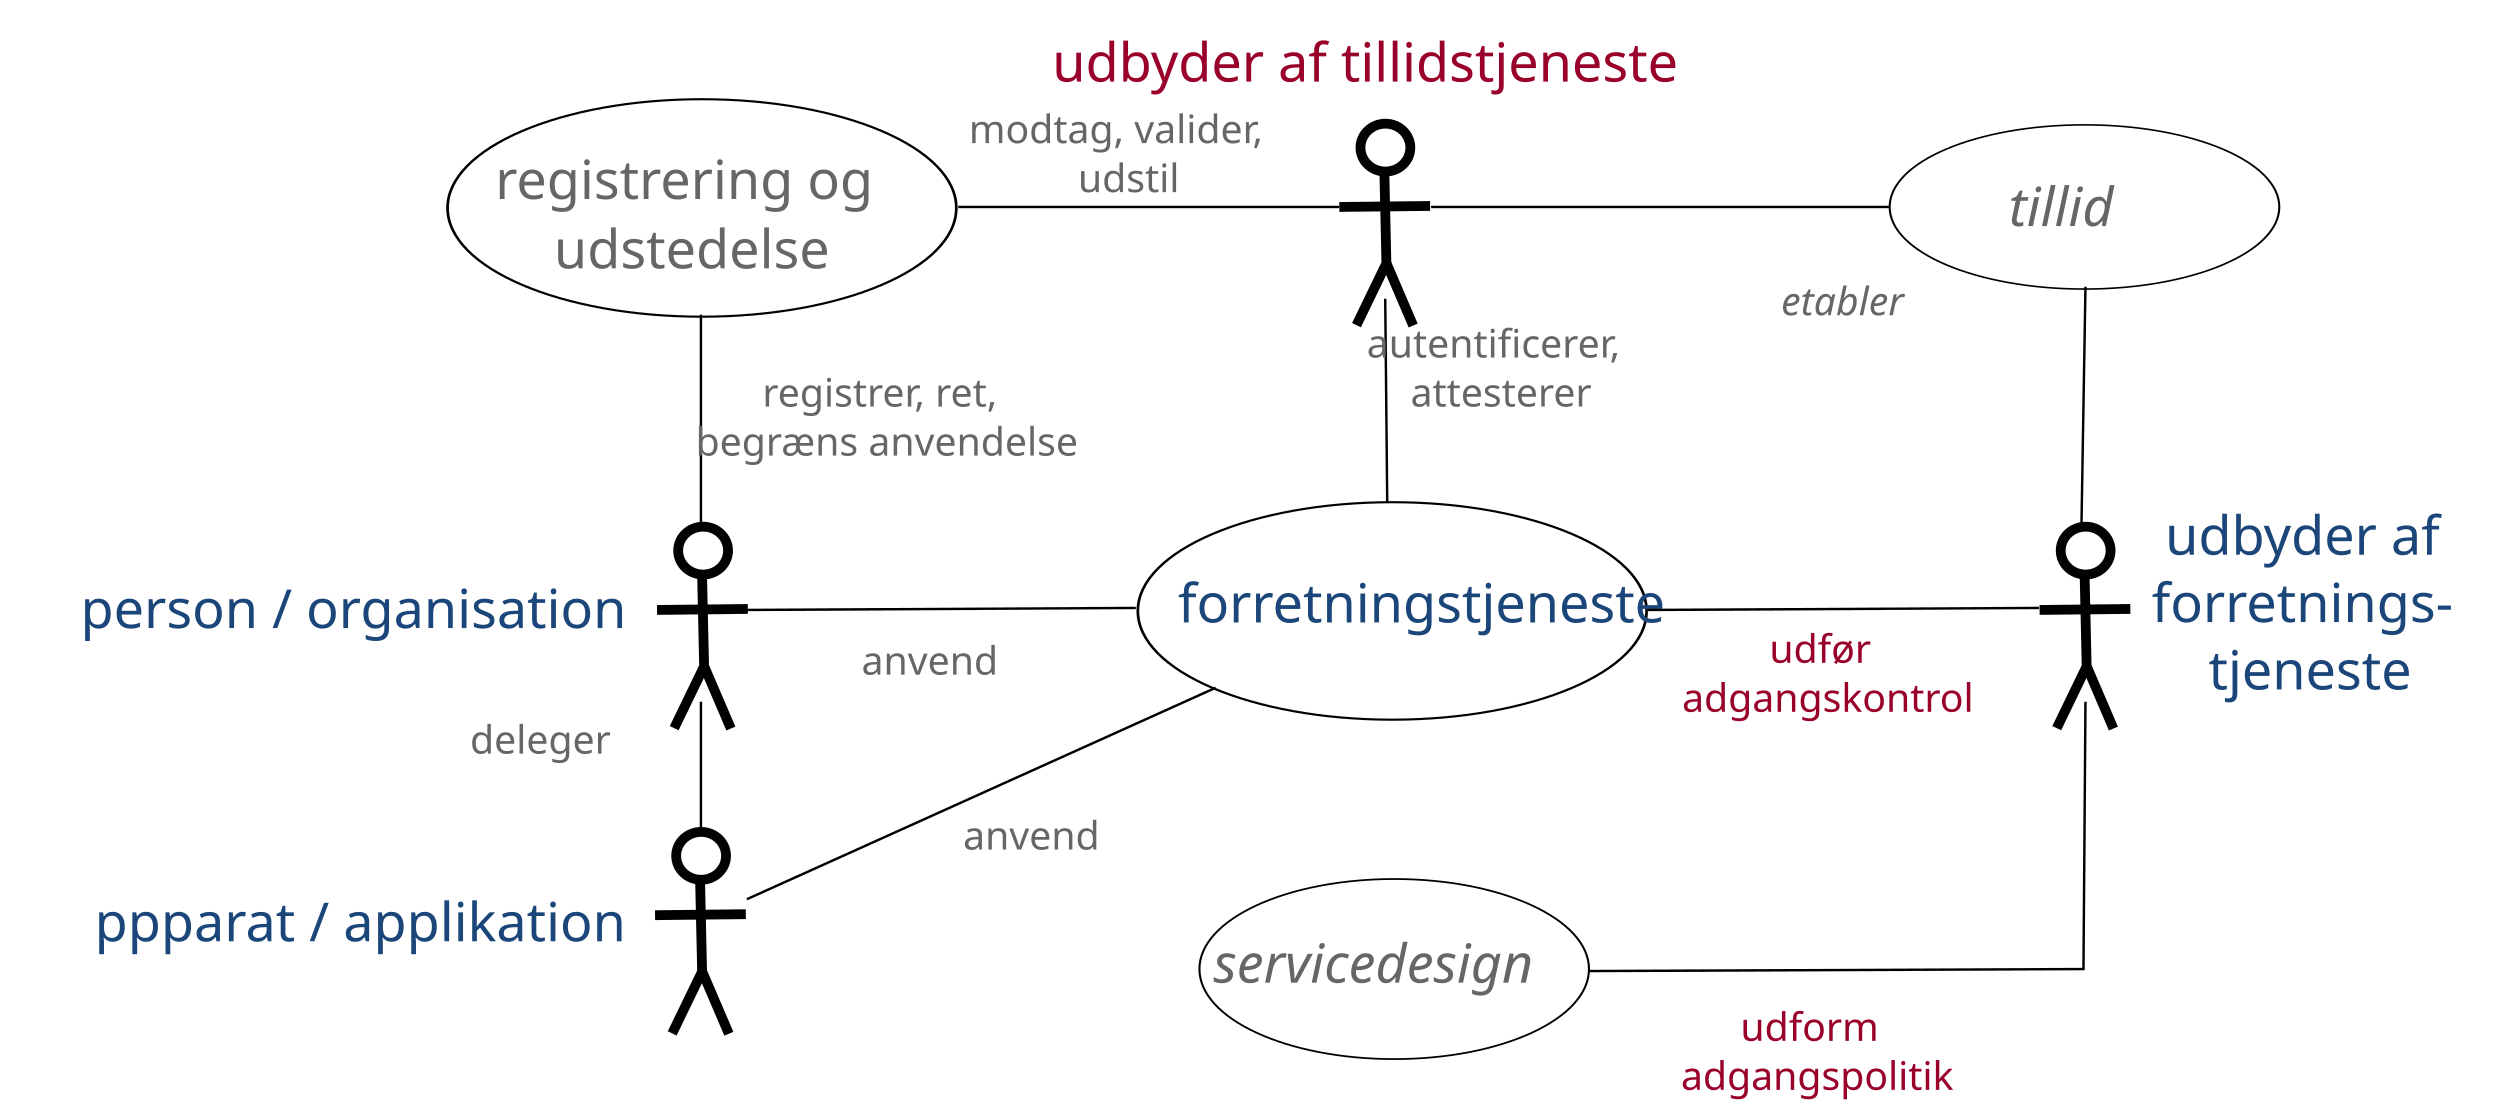
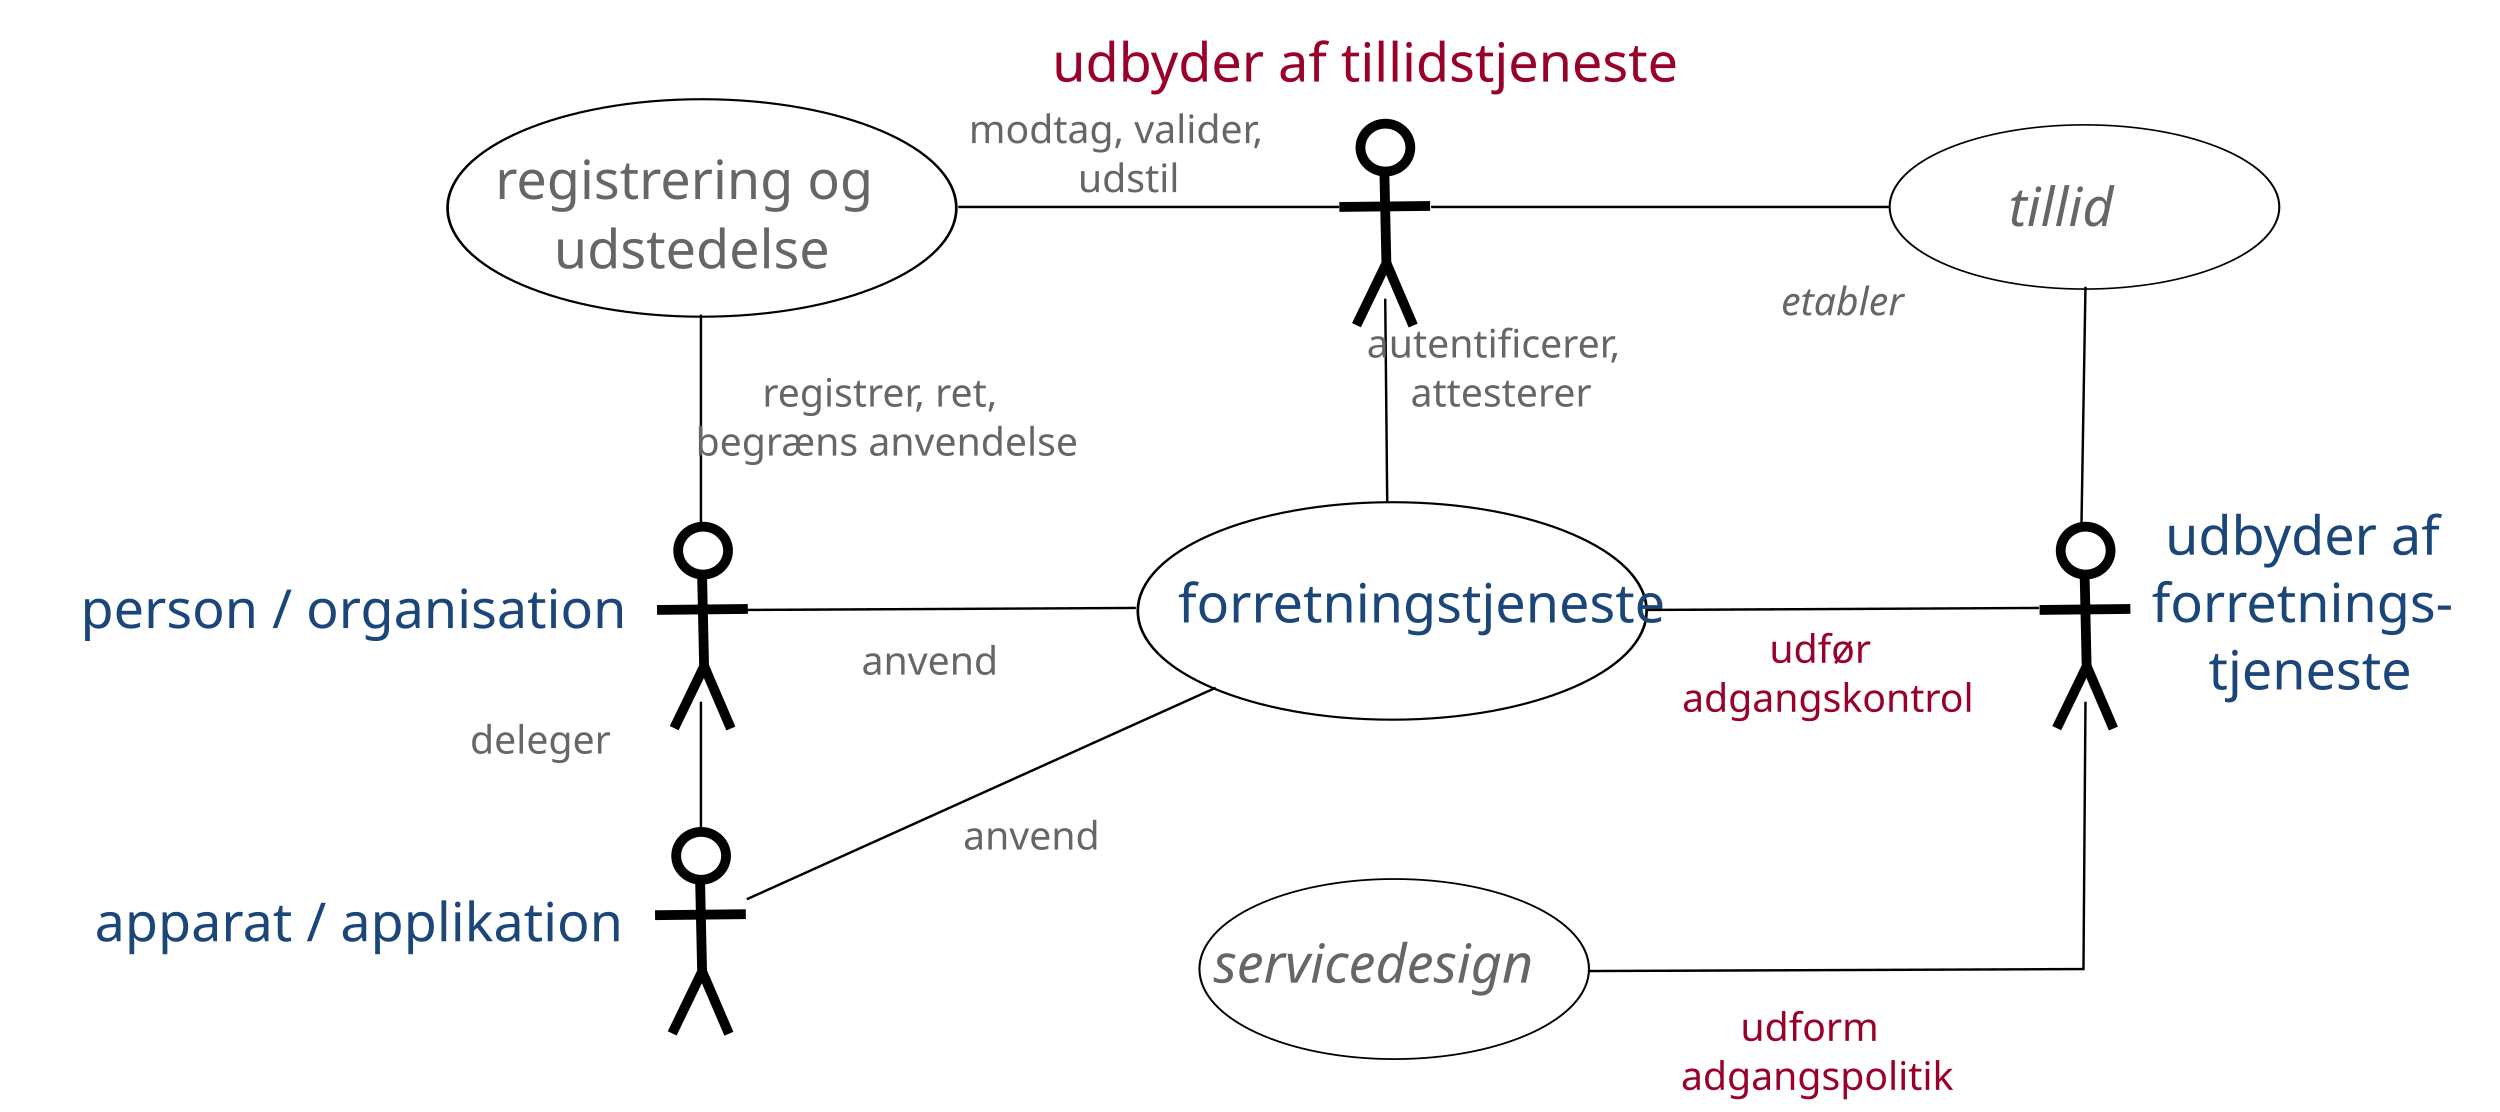
<svg xmlns="http://www.w3.org/2000/svg" width="270mm" height="120mm" id="svg2985" version="1.1">
  <defs id="defs2987">
    </defs>
  <g id="layer1">
    <rect style="fill:#ffffff;stroke-width:0.945;stroke-linecap:round;paint-order:markers stroke fill" id="rect1" width="1027.275" height="469.875" x="-2.303" y="-9.213" />
    <g id="g3280" transform="translate(-2.97793,-122.9656)">
      <path style="fill:none;stroke:#000000;stroke-width:4;stroke-linecap:butt;stroke-linejoin:miter;stroke-opacity:1" d="m 271.176,371.94 37.053,-0.407" id="path3282" />
      <g id="g3284" transform="translate(-120.9298,405.1254)">
        <g transform="translate(-41.45953,-164.6865)" id="g3286">
          <path d="m 462.546,107.279 c 0,5.397 -4.557,9.772 -10.179,9.772 -5.622,0 -10.179,-4.375 -10.179,-9.772 0,-5.397 4.557,-9.772 10.179,-9.772 5.622,0 10.179,4.375 10.179,9.772 z" id="path3288" style="opacity:0.99;fill:none;stroke:#000000;stroke-width:4;stroke-linecap:square;stroke-linejoin:miter;stroke-miterlimit:4;stroke-opacity:1;stroke-dasharray:none;stroke-dashoffset:0" />
          <path id="path3290" d="m 451.96,117.865 0.814,36.645 -12.215,25.245" style="fill:none;stroke:#000000;stroke-width:4;stroke-linecap:butt;stroke-linejoin:miter;stroke-opacity:1" />
          <path id="path3292" d="m 452.915,154.741 10.781,25.162" style="fill:none;stroke:#000000;stroke-width:4;stroke-linecap:butt;stroke-linejoin:miter;stroke-opacity:1" />
        </g>
      </g>
    </g>
    <g transform="translate(275.527,-287.4627)" id="g3294">
      <path id="path3296" d="m 271.176,371.94 37.053,-0.407" style="fill:none;stroke:#000000;stroke-width:4;stroke-linecap:butt;stroke-linejoin:miter;stroke-opacity:1" />
      <g transform="translate(-120.9298,405.1254)" id="g3298">
        <g id="g3300" transform="translate(-41.45953,-164.6865)">
          <path style="opacity:0.99;fill:none;stroke:#000000;stroke-width:4;stroke-linecap:square;stroke-linejoin:miter;stroke-miterlimit:4;stroke-opacity:1;stroke-dasharray:none;stroke-dashoffset:0" id="path3302" d="m 462.546,107.279 c 0,5.397 -4.557,9.772 -10.179,9.772 -5.622,0 -10.179,-4.375 -10.179,-9.772 0,-5.397 4.557,-9.772 10.179,-9.772 5.622,0 10.179,4.375 10.179,9.772 z" />
          <path style="fill:none;stroke:#000000;stroke-width:4;stroke-linecap:butt;stroke-linejoin:miter;stroke-opacity:1" d="m 451.96,117.865 0.814,36.645 -12.215,25.245" id="path3304" />
          <path style="fill:none;stroke:#000000;stroke-width:4;stroke-linecap:butt;stroke-linejoin:miter;stroke-opacity:1" d="m 452.915,154.741 10.781,25.162" id="path3306" />
        </g>
      </g>
    </g>
    <g id="g3308" transform="translate(561.3611,-122.9656)">
      <path style="fill:none;stroke:#000000;stroke-width:4;stroke-linecap:butt;stroke-linejoin:miter;stroke-opacity:1" d="m 271.176,371.94 37.053,-0.407" id="path3310" />
      <g id="g3312" transform="translate(-120.9298,405.1254)">
        <g transform="translate(-41.45953,-164.6865)" id="g3314">
          <path d="m 462.546,107.279 c 0,5.397 -4.557,9.772 -10.179,9.772 -5.622,0 -10.179,-4.375 -10.179,-9.772 0,-5.397 4.557,-9.772 10.179,-9.772 5.622,0 10.179,4.375 10.179,9.772 z" id="path3316" style="opacity:0.99;fill:none;stroke:#000000;stroke-width:4;stroke-linecap:square;stroke-linejoin:miter;stroke-miterlimit:4;stroke-opacity:1;stroke-dasharray:none;stroke-dashoffset:0" />
          <path id="path3318" d="m 451.96,117.865 0.814,36.645 -12.215,25.245" style="fill:none;stroke:#000000;stroke-width:4;stroke-linecap:butt;stroke-linejoin:miter;stroke-opacity:1" />
          <path id="path3320" d="m 452.915,154.741 10.781,25.162" style="fill:none;stroke:#000000;stroke-width:4;stroke-linecap:butt;stroke-linejoin:miter;stroke-opacity:1" />
        </g>
      </g>
    </g>
    <g transform="translate(-3.792272,1.628687)" id="g3322">
      <path id="path3324" d="m 271.176,371.94 37.053,-0.407" style="fill:none;stroke:#000000;stroke-width:4;stroke-linecap:butt;stroke-linejoin:miter;stroke-opacity:1" />
      <g transform="translate(-120.9298,405.1254)" id="g3326">
        <g id="g3328" transform="translate(-41.45953,-164.6865)">
          <path style="opacity:0.99;fill:none;stroke:#000000;stroke-width:4;stroke-linecap:square;stroke-linejoin:miter;stroke-miterlimit:4;stroke-opacity:1;stroke-dasharray:none;stroke-dashoffset:0" id="path3330" d="m 462.546,107.279 c 0,5.397 -4.557,9.772 -10.179,9.772 -5.622,0 -10.179,-4.375 -10.179,-9.772 0,-5.397 4.557,-9.772 10.179,-9.772 5.622,0 10.179,4.375 10.179,9.772 z" />
          <path style="fill:none;stroke:#000000;stroke-width:4;stroke-linecap:butt;stroke-linejoin:miter;stroke-opacity:1" d="m 451.96,117.865 0.814,36.645 -12.215,25.245" id="path3332" />
          <path style="fill:none;stroke:#000000;stroke-width:4;stroke-linecap:butt;stroke-linejoin:miter;stroke-opacity:1" d="m 452.915,154.741 10.781,25.162" id="path3334" />
        </g>
      </g>
    </g>
    <path style="fill:none;stroke:#000000;stroke-width:1px;stroke-linecap:butt;stroke-linejoin:miter;stroke-opacity:1" d="m 286.113,128.452 0,86.32" id="path3336" />
    <path style="fill:none;stroke:#000000;stroke-width:1px;stroke-linecap:butt;stroke-linejoin:miter;stroke-opacity:1" d="m 391.164,84.477 155.539,0" id="path3340" />
    <path style="fill:none;stroke:#000000;stroke-width:1px;stroke-linecap:butt;stroke-linejoin:miter;stroke-opacity:1" d="m 584.163,84.477 187.299,0" id="path3344" />
    <path style="fill:none;stroke:#000000;stroke-width:1px;stroke-linecap:butt;stroke-linejoin:miter;stroke-opacity:1" d="m 565.433,121.937 0.814,83.063" id="path3348" />
    <path style="fill:none;stroke:#000000;stroke-width:1px;stroke-linecap:butt;stroke-linejoin:miter;stroke-opacity:1" d="m 851.267,117.051 -1.629,96.907" id="path3352" />
    <path style="fill:none;stroke:#000000;stroke-width:1px;stroke-linecap:butt;stroke-linejoin:miter;stroke-opacity:1" d="M 851.267,286.434 850.452,395.556 648.496,396.37" id="path4132" />
    <path style="fill:none;stroke:#000000;stroke-width:1px;stroke-linecap:butt;stroke-linejoin:miter;stroke-opacity:1" d="M 304.029,248.975 463.64,248.16" id="path4136" />
    <path style="fill:none;stroke:#000000;stroke-width:1px;stroke-linecap:butt;stroke-linejoin:miter;stroke-opacity:1" d="M 304.843,367.054 496.214,280.734" id="path4140" />
    <path style="fill:none;stroke:#000000;stroke-width:0.999;stroke-linecap:square;stroke-linejoin:miter;stroke-miterlimit:4;stroke-opacity:1;stroke-dasharray:none;stroke-dashoffset:0" id="path4144" d="m 673.461,255.489 a 93.242,50.489 0 1 1 -186.484,0 93.242,50.489 0 1 1 186.484,0 z" transform="matrix(1.113594,0,0,0.8791367,-77.84487,24.77171)" />
    <path transform="matrix(1.113594,0,0,0.8791367,-359.6072,-139.7254)" d="m 673.461,255.489 a 93.242,50.489 0 1 1 -186.484,0 93.242,50.489 0 1 1 186.484,0 z" id="path4148" style="fill:none;stroke:#000000;stroke-width:0.999;stroke-linecap:square;stroke-linejoin:miter;stroke-miterlimit:4;stroke-opacity:1;stroke-dasharray:none;stroke-dashoffset:0" />
    <path transform="matrix(0.8528552,0,0,0.6637406,356.0172,-85.10115)" d="m 673.461,255.489 a 93.242,50.489 0 1 1 -186.484,0 93.242,50.489 0 1 1 186.484,0 z" id="path4150" style="fill:none;stroke:#000000;stroke-width:0.999;stroke-linecap:square;stroke-linejoin:miter;stroke-miterlimit:4;stroke-opacity:1;stroke-dasharray:none;stroke-dashoffset:0" />
    <path style="fill:none;stroke:#000000;stroke-width:0.999;stroke-linecap:square;stroke-linejoin:miter;stroke-miterlimit:4;stroke-opacity:1;stroke-dasharray:none;stroke-dashoffset:0" id="path4152" d="m 673.461,255.489 a 93.242,50.489 0 1 1 -186.484,0 93.242,50.489 0 1 1 186.484,0 z" transform="matrix(0.8526653,0,0,0.727906,74.36501,209.5839)" />
    <text xml:space="preserve" style="font-style:normal;font-weight:normal;line-height:0%;font-family:'Paralucent Medium';-inkscape-font-specification:Sans;text-align:center;letter-spacing:0px;word-spacing:0px;text-anchor:middle;fill:#000000;fill-opacity:1;stroke:none" x="290.185" y="81.22" id="text4154">
      <tspan id="tspan4156" x="290.185" y="81.22" style="font-size:22px;line-height:1.25;fill:#666666">registrering og</tspan>
      <tspan x="290.185" y="109.541" id="tspan4158" style="font-size:22px;line-height:1.25;fill:#666666">udstedelse</tspan>
    </text>
    <text id="text4160" y="92.269" x="849.147" style="font-style:normal;font-weight:normal;line-height:0%;font-family:'Paralucent Medium';-inkscape-font-specification:Sans;text-align:center;letter-spacing:0px;word-spacing:0px;text-anchor:middle;fill:#000000;fill-opacity:1;stroke:none" xml:space="preserve">
      <tspan style="font-style:oblique;font-size:22px;line-height:1.25;-inkscape-font-specification:'Paralucent Medium, Oblique';fill:#666666" id="tspan4164" y="92.269" x="849.147">tillid</tspan>
    </text>
    <text xml:space="preserve" style="font-style:normal;font-weight:normal;line-height:0%;font-family:'Paralucent Medium';-inkscape-font-specification:Sans;text-align:center;letter-spacing:0px;word-spacing:0px;text-anchor:middle;fill:#000000;fill-opacity:1;stroke:none" x="568.359" y="401.12" id="text4168">
      <tspan x="568.359" y="401.12" id="tspan4170" style="font-style:oblique;font-size:22px;line-height:1.25;-inkscape-font-specification:'Paralucent Medium, Oblique';fill:#666666">servicedesign</tspan>
    </text>
    <text xml:space="preserve" style="font-style:normal;font-weight:normal;line-height:0%;font-family:'Paralucent Medium';-inkscape-font-specification:Sans;text-align:center;letter-spacing:0px;word-spacing:0px;text-anchor:middle;fill:#3c5069;fill-opacity:1;stroke:none" x="725.92" y="208.586" id="text4172">
      <tspan x="728.395" y="208.586" id="tspan4174" style="font-style:oblique;font-size:22px;line-height:1.25;-inkscape-font-specification:'Paralucent Medium, Oblique';fill:#3c5069;fill-opacity:1"> </tspan>
    </text>
    <text id="text4176" y="254.071" x="480.865" style="font-style:normal;font-weight:normal;line-height:0%;font-family:'Paralucent Medium';-inkscape-font-specification:Sans;text-align:center;letter-spacing:0px;word-spacing:0px;text-anchor:middle;fill:#1b4679;fill-opacity:1;stroke:none" xml:space="preserve">
      <tspan style="font-size:22px;line-height:1.25;text-align:start;text-anchor:start;fill:#1b4679;fill-opacity:1" id="tspan4178" y="254.071" x="480.865">forretningstjeneste</tspan>
    </text>
    <path style="fill:none;stroke:#000000;stroke-width:1px;stroke-linecap:butt;stroke-linejoin:miter;stroke-opacity:1" d="m 286.113,286.434 0,52.932" id="path4201" />
    <text id="text4205" y="58.419" x="468.517" style="font-style:normal;font-weight:normal;line-height:1.25;font-family:'Paralucent Medium';-inkscape-font-specification:Sans;text-align:center;letter-spacing:0px;word-spacing:0px;text-anchor:middle;fill:#000000;fill-opacity:1;stroke:none" xml:space="preserve">
      <tspan style="font-size:16px;fill:#666666;line-height:1.25" y="58.419" x="468.517" id="tspan4217">modtag, valider, </tspan>
      <tspan style="font-size:16px;fill:#666666;line-height:1.25" y="78.419" x="468.517" id="tspan4221">udstil</tspan>
    </text>
    <text xml:space="preserve" style="font-style:normal;font-weight:normal;line-height:1.25;font-family:'Paralucent Medium';-inkscape-font-specification:Sans;text-align:center;letter-spacing:0px;word-spacing:0px;text-anchor:middle;fill:#000000;fill-opacity:1;stroke:none" x="620.536" y="145.944" id="text4223">
      <tspan id="tspan4225" x="620.536" y="145.944" style="font-size:16px;fill:#666666;line-height:1.25">autentificerer,</tspan>
      <tspan id="tspan4227" x="620.536" y="165.944" style="font-size:16px;fill:#666666;line-height:1.25">attesterer</tspan>
    </text>
    <text id="text4229" y="128.669" x="759.886" style="font-style:normal;font-weight:normal;line-height:0%;font-family:'Paralucent Medium';-inkscape-font-specification:Sans;text-align:center;letter-spacing:0px;word-spacing:0px;text-anchor:middle;fill:#000000;fill-opacity:1;stroke:none" xml:space="preserve">
      <tspan style="font-style:oblique;font-size:16px;line-height:1.25;-inkscape-font-specification:'Paralucent Medium, Oblique';fill:#666666" y="128.669" x="759.886" id="tspan4233">etabler</tspan>
    </text>
    <text xml:space="preserve" style="font-style:normal;font-weight:normal;line-height:0%;font-family:'Paralucent Medium';-inkscape-font-specification:Sans;text-align:center;letter-spacing:0px;word-spacing:0px;text-anchor:middle;fill:#99002a;fill-opacity:1;stroke:none" x="565.042" y="33.295" id="text7426">
      <tspan id="tspan7428" x="565.042" y="33.295" style="font-size:22px;line-height:1.25;fill:#99002a;fill-opacity:1">udbyder af tillidstjeneste</tspan>
    </text>
    <text id="text4636" y="270.536" x="753.913" style="font-style:normal;font-weight:normal;line-height:1.25;font-family:'Paralucent Medium';-inkscape-font-specification:Sans;text-align:center;letter-spacing:0px;word-spacing:0px;text-anchor:middle;fill:#99002a;fill-opacity:1;stroke:none" xml:space="preserve">
      <tspan style="font-size:16px;fill:#99002a;fill-opacity:1;line-height:1.25" y="270.536" x="753.913" id="tspan4638">udfør</tspan>
      <tspan style="font-size:16px;fill:#99002a;fill-opacity:1;line-height:1.25" y="290.536" x="753.913" id="tspan4640">adgangskontrol</tspan>
    </text>
    <text xml:space="preserve" style="font-style:normal;font-weight:normal;line-height:1.25;font-family:'Paralucent Medium';-inkscape-font-specification:Sans;text-align:center;letter-spacing:0px;word-spacing:0px;text-anchor:middle;fill:#99002a;fill-opacity:1;stroke:none" x="749.562" y="424.857" id="text4642">
      <tspan id="tspan4644" x="749.562" y="424.857" style="font-size:16px;fill:#99002a;fill-opacity:1;line-height:1.25">udform</tspan>
      <tspan id="tspan4646" x="749.562" y="444.857" style="font-size:16px;fill:#99002a;fill-opacity:1;line-height:1.25">adgangspolitik</tspan>
    </text>
    <text xml:space="preserve" style="font-style:normal;font-weight:normal;line-height:0%;font-family:'Paralucent Medium';-inkscape-font-specification:Sans;text-align:center;letter-spacing:0px;word-spacing:0px;text-anchor:middle;fill:#000000;fill-opacity:1;stroke:none" x="387.334" y="275.382" id="text4654">
      <tspan x="387.334" y="275.382" id="tspan4656" style="font-style:normal;font-size:16px;line-height:1.25;-inkscape-font-specification:'Paralucent Medium,';fill:#666666">anvend</tspan>
    </text>
    <text id="text4658" y="346.785" x="428.793" style="font-style:normal;font-weight:normal;line-height:0%;font-family:'Paralucent Medium';-inkscape-font-specification:Sans;text-align:center;letter-spacing:0px;word-spacing:0px;text-anchor:middle;fill:#000000;fill-opacity:1;stroke:none" xml:space="preserve">
      <tspan style="font-style:normal;font-size:16px;line-height:1.25;-inkscape-font-specification:'Paralucent Medium,';fill:#666666" id="tspan4660" y="346.785" x="428.793">anvend</tspan>
    </text>
    <text id="text4662" y="307.628" x="228.406" style="font-style:normal;font-weight:normal;line-height:0%;font-family:'Paralucent Medium';-inkscape-font-specification:Sans;text-align:center;letter-spacing:0px;word-spacing:0px;text-anchor:middle;fill:#000000;fill-opacity:1;stroke:none" xml:space="preserve">
      <tspan style="font-style:normal;font-size:16px;line-height:1.25;-inkscape-font-specification:'Paralucent Medium,';fill:#666666" id="tspan4664" y="307.628" x="228.406">deleger</tspan>
    </text>
    <text id="text4666" y="165.975" x="370.059" style="font-style:normal;font-weight:normal;line-height:1.25;font-family:'Paralucent Medium';-inkscape-font-specification:Sans;text-align:center;letter-spacing:0px;word-spacing:0px;text-anchor:middle;fill:#000000;fill-opacity:1;stroke:none" xml:space="preserve">
      <tspan style="font-style:normal;font-size:16px;-inkscape-font-specification:'Paralucent Medium,';fill:#666666;line-height:1.25" y="165.975" x="370.059" id="tspan4670">registrer, ret,</tspan>
      <tspan style="font-style:normal;font-size:16px;-inkscape-font-specification:'Paralucent Medium,';fill:#666666;line-height:1.25" y="185.975" x="371.859" id="tspan4674">begræns anvendelse </tspan>
    </text>
    <text xml:space="preserve" style="font-style:normal;font-weight:normal;line-height:1.25;font-family:'Paralucent Medium';-inkscape-font-specification:Sans;text-align:center;letter-spacing:0px;word-spacing:0px;text-anchor:middle;fill:#1b4679;fill-opacity:1;stroke:none" x="950.74" y="226.432" id="text4676">
      <tspan x="950.74" y="226.432" id="tspan4678" style="font-size:22px;text-align:center;text-anchor:middle;fill:#1b4679;fill-opacity:1;line-height:1.25">udbyder af</tspan>
      <tspan x="950.74" y="253.932" style="font-size:22px;text-align:center;text-anchor:middle;fill:#1b4679;fill-opacity:1;line-height:1.25" id="tspan4680">forretnings-</tspan>
      <tspan x="950.74" y="281.432" style="font-size:22px;text-align:center;text-anchor:middle;fill:#1b4679;fill-opacity:1;line-height:1.25" id="tspan4682">tjeneste</tspan>
    </text>
    <text xml:space="preserve" style="font-style:normal;font-weight:normal;line-height:0%;font-family:'Paralucent Medium';-inkscape-font-specification:Sans;text-align:center;letter-spacing:0px;word-spacing:0px;text-anchor:middle;fill:#1b4679;fill-opacity:1;stroke:none" x="32.872" y="256.375" id="text4684">
      <tspan x="32.872" y="256.375" id="tspan4686" style="font-size:22px;line-height:1.25;text-align:start;text-anchor:start;fill:#1b4679;fill-opacity:1">person / organisation</tspan>
    </text>
    <text id="text4688" y="384.208" x="38.63" style="font-style:normal;font-weight:normal;line-height:0%;font-family:'Paralucent Medium';-inkscape-font-specification:Sans;text-align:center;letter-spacing:0px;word-spacing:0px;text-anchor:middle;fill:#1b4679;fill-opacity:1;stroke:none" xml:space="preserve">
-       <tspan style="font-size:22px;line-height:1.25;text-align:start;text-anchor:start;fill:#1b4679;fill-opacity:1" id="tspan4690" y="384.208" x="38.63">ppparat / applikation</tspan>
+       <tspan style="font-size:22px;line-height:1.25;text-align:start;text-anchor:start;fill:#1b4679;fill-opacity:1" id="tspan4690" y="384.208" x="38.63">apparat / applikation</tspan>
    </text>
    <path id="path4692" d="M 672.687,248.975 832.298,248.16" style="fill:none;stroke:#000000;stroke-width:1px;stroke-linecap:butt;stroke-linejoin:miter;stroke-opacity:1" />
  </g>
</svg>
